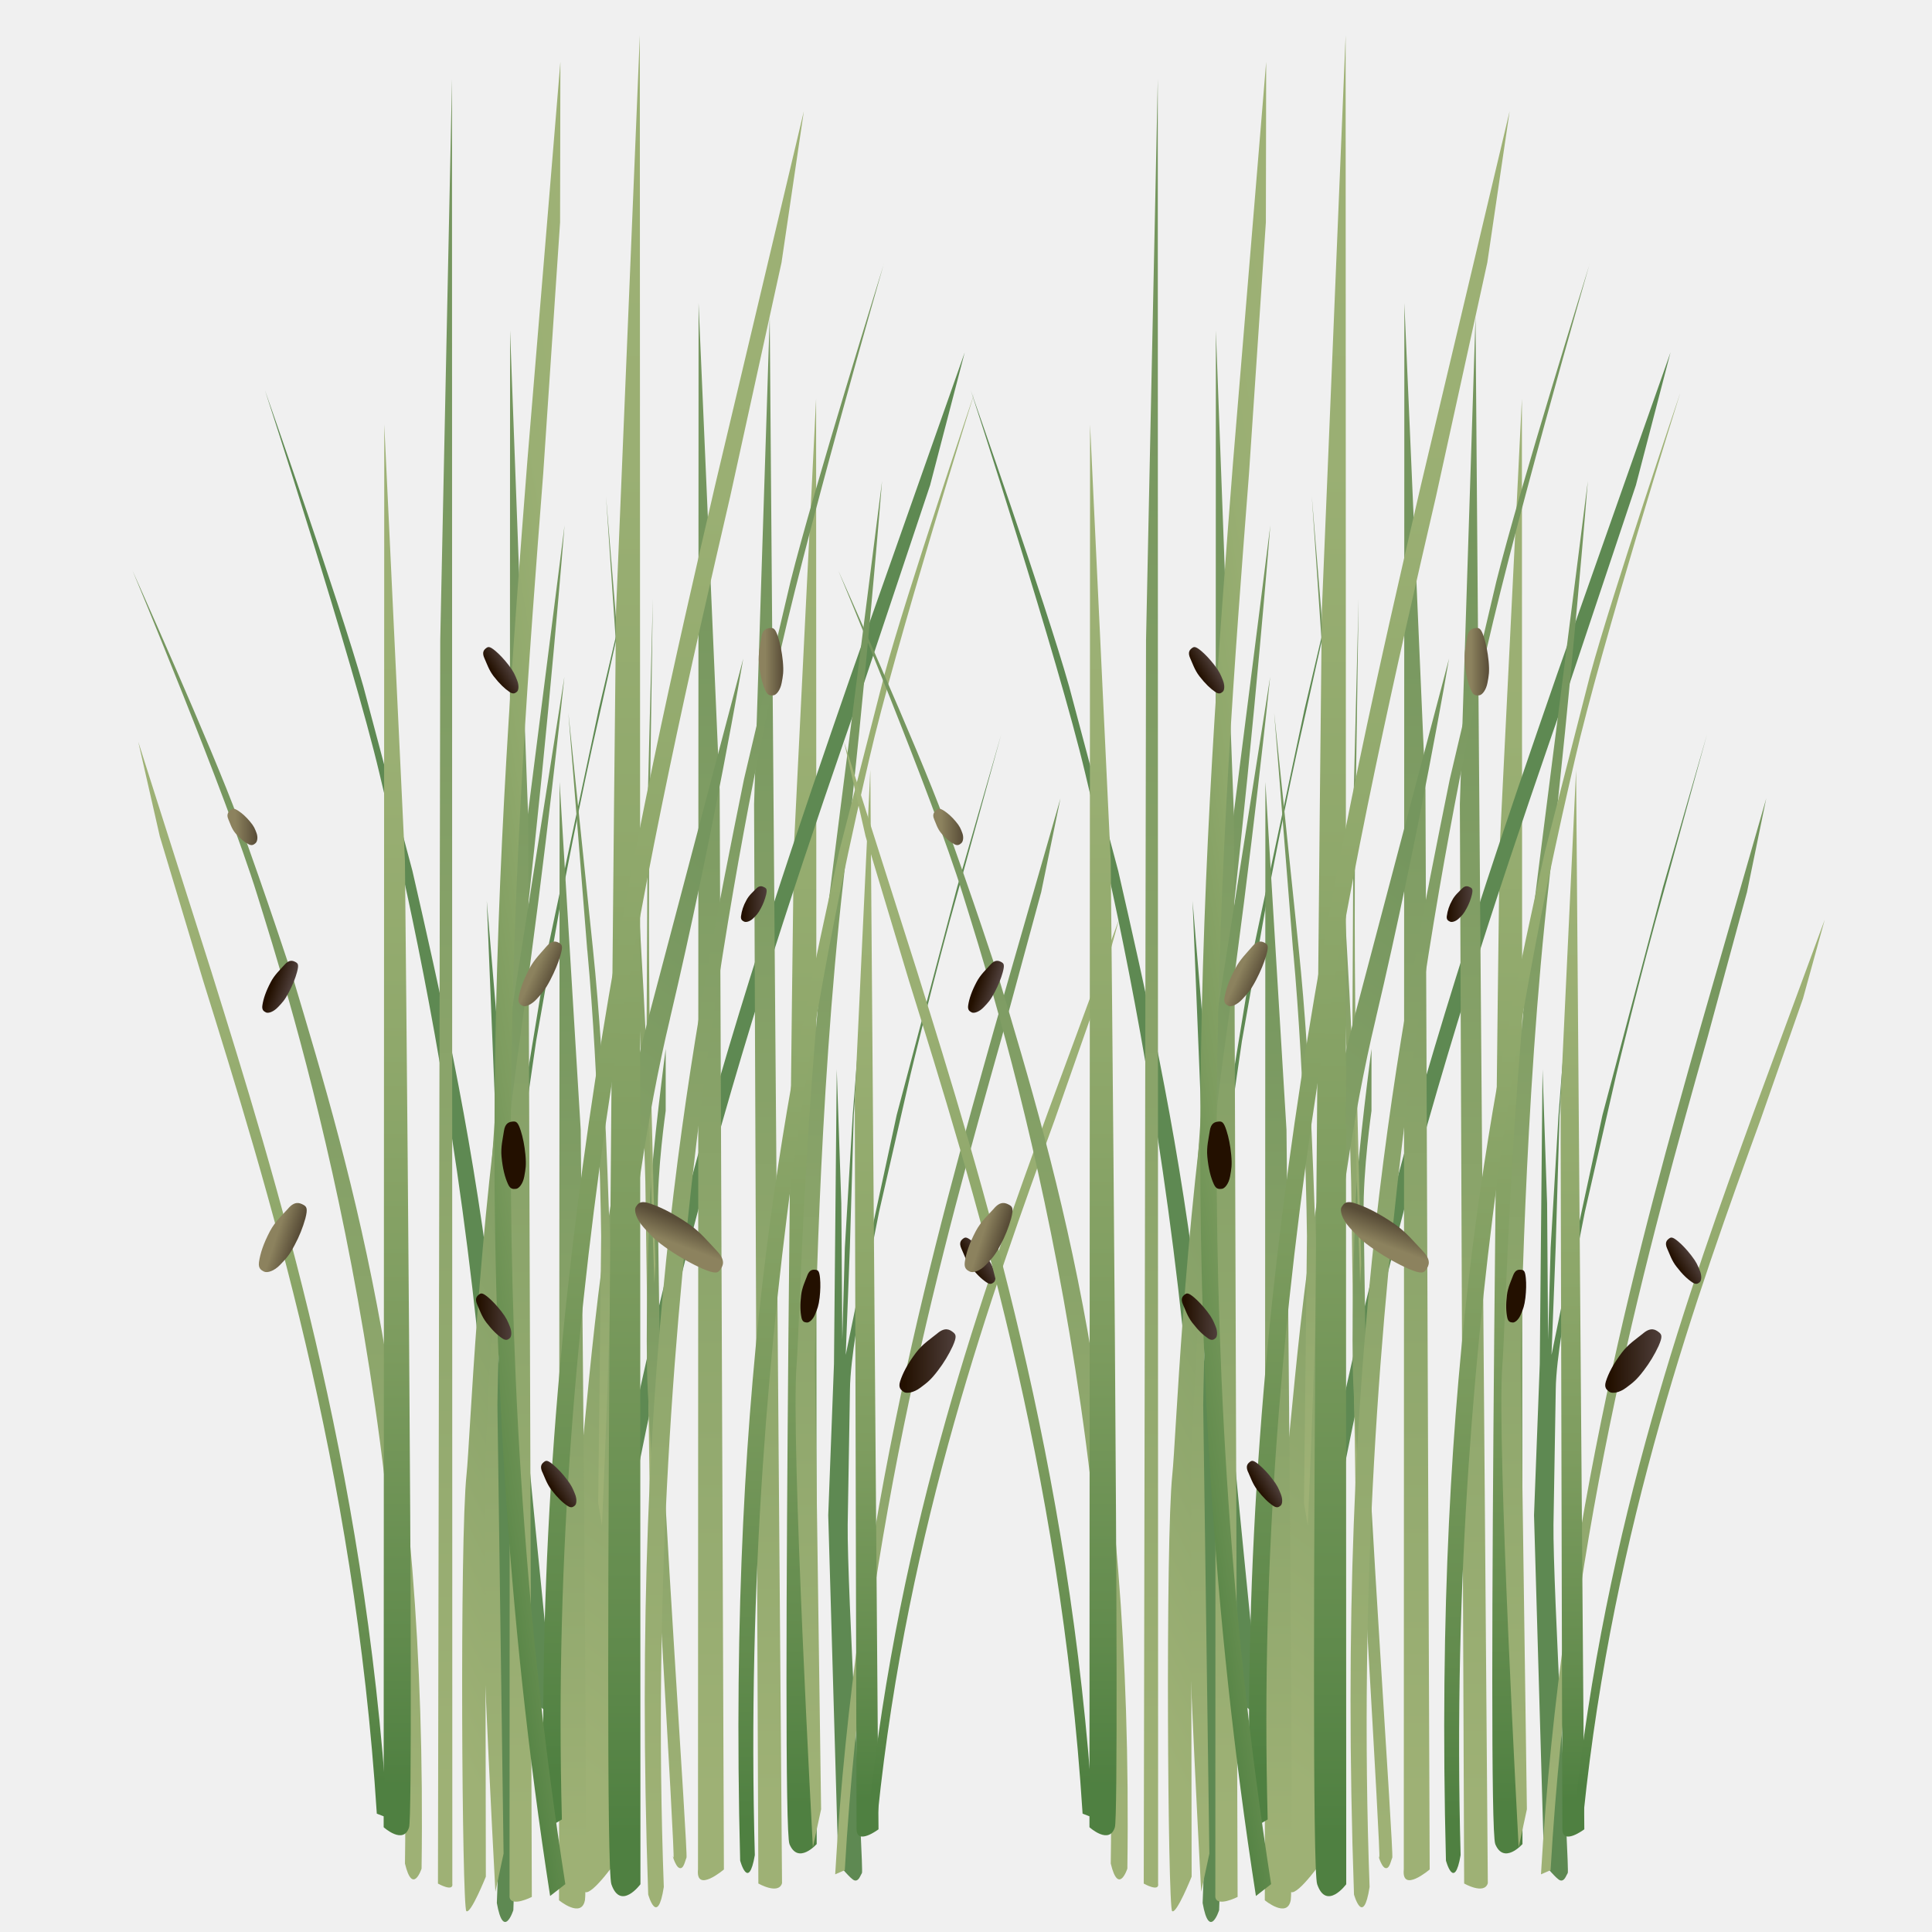
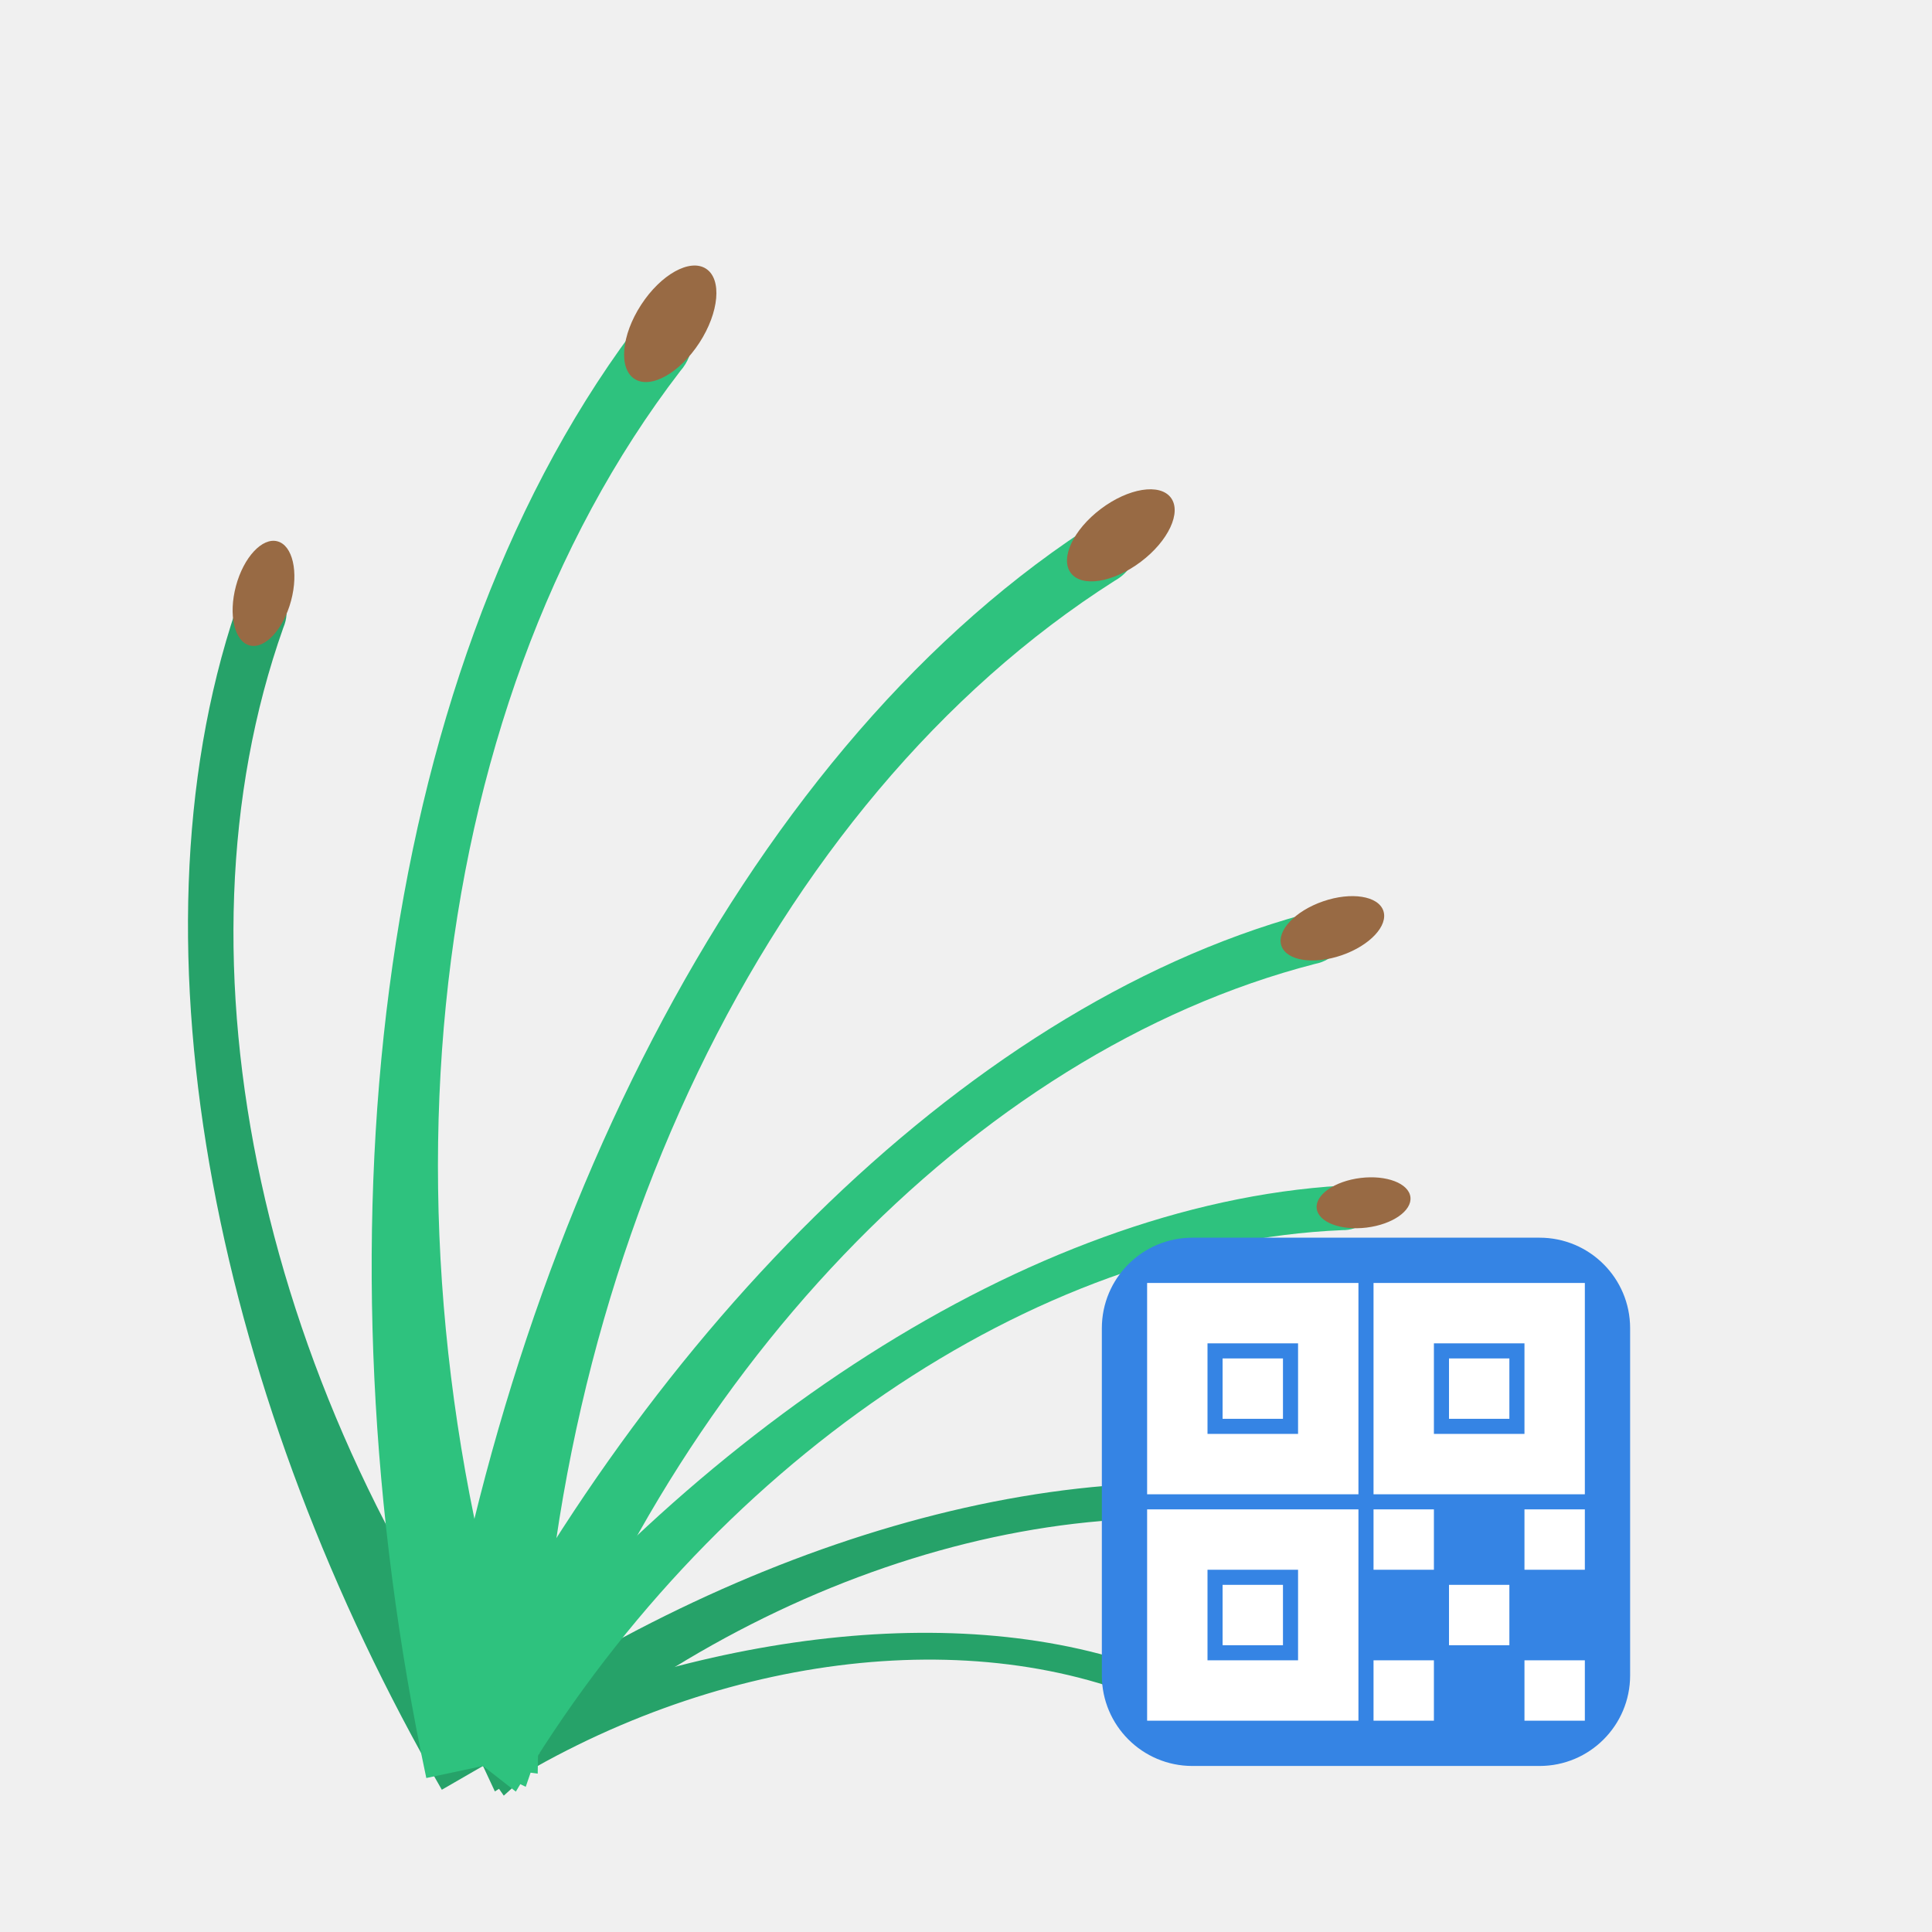
- <svg xmlns="http://www.w3.org/2000/svg" xmlns:xlink="http://www.w3.org/1999/xlink" viewBox="0 0 512 512" fill="#ffffff" fill-rule="evenodd" stroke="#000000" stroke-linecap="round" stroke-linejoin="round" version="1.1" id="svg277" width="512" height="512">
-   <defs id="defs180">
-     <linearGradient id="A" y2="2.077" x2="184.245" y1="10.392" x1="184.245" gradientTransform="scale(0.1440758,6.940789)" gradientUnits="userSpaceOnUse">
-       <stop stop-color="#4f8041" offset="3.4%" id="stop4" />
-       <stop stop-color="#638c4e" offset="15.4%" id="stop6" />
-       <stop stop-color="#7d9c5f" offset="35.3%" id="stop8" />
-       <stop stop-color="#8fa86b" offset="55.7%" id="stop10" />
-       <stop stop-color="#9aaf73" offset="76.9%" id="stop12" />
-       <stop stop-color="#9eb175" offset="100%" id="stop14" />
-     </linearGradient>
-     <linearGradient id="B" y2="0" x2="0.5" y1="1" x1="0.5">
-       <stop stop-color="#9eb175" offset="5.5%" id="stop17" />
-       <stop stop-color="#75965e" offset="86.7%" id="stop19" />
-     </linearGradient>
-     <linearGradient id="C" y2="0" x2="0.5" y1="1" x1="0.5">
-       <stop stop-color="#9eb175" offset="5.5%" id="stop22" />
-       <stop stop-color="#75965e" offset="86.7%" id="stop24" />
-     </linearGradient>
-     <linearGradient id="D" y2="1.394" x2="129.252" y1="8.818" x1="129.252" gradientTransform="scale(0.1190854,8.397333)" gradientUnits="userSpaceOnUse">
-       <stop stop-color="#9eb175" offset="5.5%" id="stop27" />
-       <stop stop-color="#75965e" offset="86.7%" id="stop29" />
-     </linearGradient>
-     <linearGradient id="E" y2="3.903" x2="92.202" y1="12.915" x1="93.08" gradientTransform="scale(0.2133915,4.686223)" gradientUnits="userSpaceOnUse">
-       <stop stop-color="#9eb175" offset="5.5%" id="stop32" />
-       <stop stop-color="#75965e" offset="86.7%" id="stop34" />
-     </linearGradient>
-     <linearGradient id="F" y2="0" x2="0.5" y1="1" x1="0.5">
-       <stop stop-color="#9eb175" offset="5.5%" id="stop37" />
-       <stop stop-color="#75965e" offset="86.7%" id="stop39" />
-     </linearGradient>
-     <linearGradient id="G" y2="2.54" x2="180.975" y1="5.628" x1="180.975" gradientTransform="scale(0.1136624,8.797986)" gradientUnits="userSpaceOnUse">
-       <stop stop-color="#9eb175" offset="5.5%" id="stop42" />
-       <stop stop-color="#75965e" offset="86.7%" id="stop44" />
-     </linearGradient>
-     <linearGradient id="H" y2="9.11" x2="57.311" y1="27.201" x1="55.492" gradientTransform="scale(0.369055,2.709623)" gradientUnits="userSpaceOnUse">
-       <stop stop-color="#9eb175" offset="5.5%" id="stop47" />
-       <stop stop-color="#75965e" offset="86.7%" id="stop49" />
-     </linearGradient>
-     <linearGradient id="I" y2="7.318" x2="53.396" y1="21.425" x1="51.062" gradientTransform="scale(0.2877919,3.474733)" gradientUnits="userSpaceOnUse">
-       <stop stop-color="#9eb175" offset="5.5%" id="stop52" />
-       <stop stop-color="#75965e" offset="86.7%" id="stop54" />
-     </linearGradient>
-     <linearGradient id="J" y2="5.676" x2="71.925" y1="29.108" x1="71.93" gradientTransform="scale(0.3992538,2.504672)" gradientUnits="userSpaceOnUse">
-       <stop stop-color="#4f8041" offset="3.4%" id="stop57" />
-       <stop stop-color="#638c4e" offset="15.4%" id="stop59" />
-       <stop stop-color="#7d9c5f" offset="35.3%" id="stop61" />
-       <stop stop-color="#8fa86b" offset="55.7%" id="stop63" />
-       <stop stop-color="#9aaf73" offset="76.9%" id="stop65" />
-       <stop stop-color="#9eb175" offset="100%" id="stop67" />
-     </linearGradient>
-     <linearGradient id="K" y2="0" x2="0.5" y1="1" x1="0.5">
-       <stop stop-color="#4f8041" offset="3.4%" id="stop70" />
-       <stop stop-color="#638c4e" offset="15.4%" id="stop72" />
-       <stop stop-color="#7d9c5f" offset="35.3%" id="stop74" />
-       <stop stop-color="#8fa86b" offset="55.7%" id="stop76" />
-       <stop stop-color="#9aaf73" offset="76.9%" id="stop78" />
-       <stop stop-color="#9eb175" offset="100%" id="stop80" />
-     </linearGradient>
-     <linearGradient id="L" y2="0" x2="0.5" y1="1" x1="0.5">
-       <stop stop-color="#4f8041" offset="3.4%" id="stop83" />
-       <stop stop-color="#638c4e" offset="15.4%" id="stop85" />
-       <stop stop-color="#7d9c5f" offset="35.3%" id="stop87" />
-       <stop stop-color="#8fa86b" offset="55.7%" id="stop89" />
-       <stop stop-color="#9aaf73" offset="76.9%" id="stop91" />
-       <stop stop-color="#9eb175" offset="100%" id="stop93" />
-     </linearGradient>
-     <linearGradient id="M" y2="13.488" x2="10.749" y1="34.031" x1="10.749" gradientTransform="scale(0.4812352,2.077986)" gradientUnits="userSpaceOnUse">
-       <stop stop-color="#4f8041" offset="3.4%" id="stop96" />
-       <stop stop-color="#638c4e" offset="15.4%" id="stop98" />
-       <stop stop-color="#7d9c5f" offset="35.3%" id="stop100" />
-       <stop stop-color="#8fa86b" offset="55.7%" id="stop102" />
-       <stop stop-color="#9aaf73" offset="76.9%" id="stop104" />
-       <stop stop-color="#9eb175" offset="100%" id="stop106" />
-     </linearGradient>
-     <linearGradient id="N" y2="18.537" x2="64.661" y1="37.357" x1="64.661" gradientTransform="scale(0.5283614,1.892644)" gradientUnits="userSpaceOnUse">
-       <stop stop-color="#4f8041" offset="3.4%" id="stop109" />
-       <stop stop-color="#638c4e" offset="15.4%" id="stop111" />
-       <stop stop-color="#7d9c5f" offset="35.3%" id="stop113" />
-       <stop stop-color="#8fa86b" offset="55.7%" id="stop115" />
-       <stop stop-color="#9aaf73" offset="76.9%" id="stop117" />
-       <stop stop-color="#9eb175" offset="100%" id="stop119" />
-     </linearGradient>
-     <linearGradient id="O" y2="0.209" x2="82.825" y1="14.513" x1="79.493" gradientTransform="scale(0.196583,5.086911)" gradientUnits="userSpaceOnUse">
-       <stop stop-color="#4f8041" offset="3.4%" id="stop122" />
-       <stop stop-color="#638c4e" offset="15.4%" id="stop124" />
-       <stop stop-color="#7d9c5f" offset="35.3%" id="stop126" />
-       <stop stop-color="#8fa86b" offset="55.7%" id="stop128" />
-       <stop stop-color="#9aaf73" offset="76.9%" id="stop130" />
-       <stop stop-color="#9eb175" offset="100%" id="stop132" />
-     </linearGradient>
-     <linearGradient id="P" y2="52.611" x2="19.706" y1="53.904" x1="19.109" gradientTransform="scale(1.117153,0.8951328)" gradientUnits="userSpaceOnUse">
-       <stop stop-color="#8c825e" offset="26.7%" id="stop135" />
-       <stop stop-color="#584c37" offset="100%" id="stop137" />
-     </linearGradient>
-     <linearGradient id="Q" y2="49.485" x2="34.711" y1="49.485" x1="32.341" gradientTransform="scale(0.9408374,1.062883)" gradientUnits="userSpaceOnUse">
-       <stop stop-color="#231000" offset="9%" id="stop140" />
-       <stop stop-color="#4f3f3b" offset="100%" id="stop142" />
-     </linearGradient>
-     <linearGradient id="R" y2="39.984" x2="7.74" y1="39.445" x1="6.588" gradientTransform="scale(0.8325373,1.201148)" gradientUnits="userSpaceOnUse">
-       <stop stop-color="#8c825e" offset="26.7%" id="stop145" />
-       <stop stop-color="#584c37" offset="100%" id="stop147" />
-     </linearGradient>
-     <linearGradient id="S" y2="30.88" x2="20.257" y1="30.182" x1="19.219" gradientTransform="scale(0.8198209,1.219779)" gradientUnits="userSpaceOnUse">
-       <stop stop-color="#8c825e" offset="26.7%" id="stop150" />
-       <stop stop-color="#584c37" offset="100%" id="stop152" />
-     </linearGradient>
-     <linearGradient id="T" y2="31.547" x2="7.482" y1="31.152" x1="6.632" gradientTransform="scale(0.8303757,1.204274)" gradientUnits="userSpaceOnUse">
-       <stop stop-color="#231000" offset="9%" id="stop155" />
-       <stop stop-color="#4f3f3b" offset="100%" id="stop157" />
-     </linearGradient>
-     <linearGradient id="U" y2="0.5" x2="1" y1="0.5" x1="0.001">
-       <stop stop-color="#231000" offset="9%" id="stop160" />
-       <stop stop-color="#4f3f3b" offset="100%" id="stop162" />
-     </linearGradient>
-     <linearGradient id="V" y2="14.989" x2="42.811" y1="14.989" x1="41.198" gradientTransform="scale(0.6031011,1.658097)" gradientUnits="userSpaceOnUse">
-       <stop stop-color="#8c825e" offset="26.7%" id="stop165" />
-       <stop stop-color="#584c37" offset="100%" id="stop167" />
-     </linearGradient>
-     <linearGradient id="W" y2="0.345" x2="0.706" y1="0.665" x1="0.301">
-       <stop stop-color="#231000" offset="9%" id="stop170" />
-       <stop stop-color="#4f3f3b" offset="100%" id="stop172" />
-     </linearGradient>
-     <linearGradient id="X" y2="28.498" x2="5.462" y1="28.498" x1="4.154" gradientTransform="scale(0.9073702,1.102086)" gradientUnits="userSpaceOnUse">
-       <stop stop-color="#8c825e" offset="26.7%" id="stop175" />
-       <stop stop-color="#584c37" offset="100%" id="stop177" />
-     </linearGradient>
-     <linearGradient xlink:href="#B" id="linearGradient445" x1="61.321" y1="18.529" x2="61.321" y2="4.892" gradientTransform="scale(0.2515707,3.975026)" gradientUnits="userSpaceOnUse" />
-     <linearGradient xlink:href="#C" id="linearGradient447" x1="111.385" y1="18.086" x2="111.385" y2="4.449" gradientTransform="scale(0.2515767,3.97493)" gradientUnits="userSpaceOnUse" />
-     <linearGradient xlink:href="#B" id="linearGradient449" x1="138.714" y1="6.573" x2="138.714" y2="0.155" gradientTransform="scale(0.08944333,11.18026)" gradientUnits="userSpaceOnUse" />
-     <linearGradient xlink:href="#B" id="linearGradient451" x1="178.55" y1="9.407" x2="178.55" y2="1.365" gradientTransform="scale(0.1285202,7.780879)" gradientUnits="userSpaceOnUse" />
-     <linearGradient xlink:href="#B" id="linearGradient453" x1="44.747" y1="29.219" x2="44.747" y2="0.689" gradientTransform="scale(0.3976163,2.514987)" gradientUnits="userSpaceOnUse" />
-     <linearGradient xlink:href="#F" id="linearGradient455" x1="96.145" y1="16.029" x2="96.145" y2="8.864" gradientTransform="scale(0.2204284,4.536621)" gradientUnits="userSpaceOnUse" />
-     <linearGradient xlink:href="#B" id="linearGradient457" x1="113.118" y1="11.467" x2="113.118" y2="4.571" gradientTransform="scale(0.1543083,6.480535)" gradientUnits="userSpaceOnUse" />
-     <linearGradient xlink:href="#B" id="linearGradient459" x1="79.611" y1="13.466" x2="79.611" y2="6.122" gradientTransform="scale(0.2277363,4.391043)" gradientUnits="userSpaceOnUse" />
-     <linearGradient xlink:href="#B" id="linearGradient461" x1="189.077" y1="9.805" x2="189.077" y2="1.489" gradientTransform="scale(0.1333608,7.498458)" gradientUnits="userSpaceOnUse" />
-     <linearGradient xlink:href="#B" id="linearGradient463" x1="57.03" y1="27.816" x2="57.03" y2="4.18" gradientTransform="scale(0.3743036,2.671628)" gradientUnits="userSpaceOnUse" />
-     <linearGradient xlink:href="#F" id="linearGradient465" x1="12.21" y1="34.405" x2="12.21" y2="9.985" gradientTransform="scale(0.4702635,2.126467)" gradientUnits="userSpaceOnUse" />
-     <linearGradient xlink:href="#C" id="linearGradient467" x1="70.691" y1="33.385" x2="70.691" y2="13.851" gradientTransform="scale(0.4575749,2.185435)" gradientUnits="userSpaceOnUse" />
-     <linearGradient xlink:href="#B" id="linearGradient469" x1="65.717" y1="28.328" x2="65.717" y2="3.459" gradientTransform="scale(0.3814392,2.62165)" gradientUnits="userSpaceOnUse" />
-     <linearGradient xlink:href="#K" id="linearGradient471" x1="75.729" y1="9.905" x2="75.729" y2="2.142" gradientTransform="scale(0.1387112,7.209222)" gradientUnits="userSpaceOnUse" />
-     <linearGradient xlink:href="#L" id="linearGradient473" x1="148.267" y1="9.716" x2="148.267" y2="0" gradientTransform="scale(0.13161,7.59821)" gradientUnits="userSpaceOnUse" />
-     <linearGradient xlink:href="#K" id="linearGradient475" x1="195.22" y1="10.662" x2="195.22" y2="4.349" gradientTransform="scale(0.1492011,6.702362)" gradientUnits="userSpaceOnUse" />
-     <linearGradient xlink:href="#L" id="linearGradient477" x1="55.117" y1="27.724" x2="55.117" y2="1.173" gradientTransform="scale(0.3894255,2.567885)" gradientUnits="userSpaceOnUse" />
-     <linearGradient xlink:href="#U" id="linearGradient479" x1="28.435" y1="29.263" x2="29.637" y2="29.263" gradientTransform="scale(0.8489555,1.177918)" gradientUnits="userSpaceOnUse" />
-     <linearGradient xlink:href="#W" id="linearGradient481" x1="38.077" y1="42.73" x2="38.726" y2="42.217" gradientTransform="scale(0.8734755,1.144852)" gradientUnits="userSpaceOnUse" />
-     <linearGradient xlink:href="#W" id="linearGradient483" x1="19.054" y1="50.438" x2="19.705" y2="49.924" gradientTransform="scale(0.8729188,1.145582)" gradientUnits="userSpaceOnUse" />
-     <linearGradient xlink:href="#W" id="linearGradient485" x1="16.426" y1="22.251" x2="17.076" y2="21.737" gradientTransform="scale(0.8727574,1.145794)" gradientUnits="userSpaceOnUse" />
-     <linearGradient xlink:href="#W" id="linearGradient487" x1="25.962" y1="36.245" x2="36.63" y2="27.82" gradientTransform="scale(0.7717325,1.295786)" gradientUnits="userSpaceOnUse" />
-     <linearGradient xlink:href="#U" id="linearGradient489" x1="15.621" y1="44.356" x2="17.226" y2="44.356" gradientTransform="scale(0.8725329,1.146089)" gradientUnits="userSpaceOnUse" />
+ <svg xmlns="http://www.w3.org/2000/svg" width="128" height="128" viewBox="0 0 128 128">
+   <defs>
+     <path id="blade-curl" d="M -3,0 C -3,-28 6,-56 23,-71 C 25.5,-73 27,-70 25,-68.5 C 8,-54 -0.5,-27 3,0 Z" />
  </defs>
-   <symbol id="Y" overflow="visible" transform="translate(-0.5,-0.5)">
-     <g stroke="none" fill-rule="nonzero" id="g274">
-       <path d="m 26.065,71.757 c -0.344,-0.834 0.174,-39.512 0.174,-39.512 l 0.883,-17.826 0.023,57.34 c 0,-0.001 -0.736,0.834 -1.081,-0.001 z" fill="url(#A)" id="path182" style="fill:url(#A)" />
-       <g fill="#5e8952" id="g190">
-         <path d="m 32.732,33.743 -2.413,9.092 -1.372,6.346 -0.65,3.171 0.165,-4.275 0.154,-5.232 0.297,-4.335 -0.336,4.293 -0.315,5.307 -0.101,3.635 -0.039,-5.4 -0.181,-5.32 -0.11,11.686 -0.228,6.003 0.401,13.862 c 0.075,0.05 0.489,0.578 0.637,0.623 0.174,0.051 0.233,-0.19 0.301,-0.294 0.068,-0.104 -0.596,-11.341 -0.567,-13.816 l 0.09,-5.357 c 0.015,-1.294 0.443,-3.446 0.443,-3.446 l 0.712,-3.607 1.248,-5.454 c 0,0 0.955,-3.992 1.919,-7.393 l 1.678,-6.093 -1.733,6.009 z" id="path184" />
-         <path d="m 27.999,72.599 c 0.003,0.004 0.006,-0.003 0.006,-0.023 -0.014,-0.009 -0.02,-0.006 -0.006,0.024 z m -9.519,-45.773 -1.956,9.202 -1.053,6.406 -0.492,3.2 -0.05,-4.278 -0.105,-5.232 0.079,-4.346 -0.12,4.306 -0.053,5.314 0.082,3.637 -0.308,-5.39 -0.448,-5.306 0.475,11.677 0.072,6.008 1.089,13.823 c 0.077,0.046 0.517,0.554 0.667,0.589 0.179,0.045 0.225,-0.2 0.288,-0.307 0.063,-0.107 -1.162,-11.297 -1.256,-13.771 l -0.178,-5.353 c -0.05,-1.293 0.272,-3.464 0.272,-3.464 l 0.53,-3.639 0.976,-5.509 c 0,0 0.754,-4.035 1.548,-7.481 l 1.372,-6.169 -1.433,6.082 z" id="path186" />
-         <path d="m 15.687,65.871 c 0.003,0.006 0.005,-0.003 0.005,-0.024 -0.013,-0.011 -0.018,-0.006 -0.005,0.024 z M 5.261,14.1 c 0,0 3.457,10.615 4.538,15.187 1.081,4.572 5.576,22.617 4.657,44.81 0.267,1.509 0.655,0.282 0.655,0.282 C 15.907,54.144 13.246,42.508 11.108,33.154 L 9.161,25.837 C 8.195,22.424 5.261,14.098 5.261,14.098 Z m 26.393,3.723 -2.689,8.048 c -3.953,11.42 -9.361,27.063 -11.119,46.247 l -0.617,0.248 c 1.798,-19.579 7.282,-35.437 11.287,-47.01 l 4.503,-12.779 -1.367,5.246 z" id="path188" />
+   <g id="plant">
+     <g id="blades-back" fill="#26a269">
+       <use href="#blade-curl" transform="rotate(-30 32 117) translate(32 117) scale(1.05 1.05)" />
+       <use href="#blade-curl" transform="rotate(55 32 117) translate(32 117) scale(0.8 0.8)" />
+       <use href="#blade-curl" transform="rotate(65 32 117) translate(32 117) scale(0.62 0.62)" />
+     </g>
+     <g id="blades-front" fill="#2ec27e">
+       <use href="#blade-curl" transform="rotate(-12 32 117) translate(32 117) scale(1.28 1.28)" />
+       <use href="#blade-curl" transform="rotate(8 32 117) translate(32 117) scale(1.22 1.22)" />
+       <use href="#blade-curl" transform="rotate(26 32 117) translate(32 117) scale(1.05 1.05)" />
+       <use href="#blade-curl" transform="rotate(38 32 117) translate(32 117) scale(0.92 0.92)" />
+     </g>
+     <g id="spikelets" fill="#986a44">
+       <g transform="rotate(-30 32 117) translate(32 117) scale(1.05 1.05)">
+         <ellipse cx="25" cy="-71" rx="1.8" ry="3.4" transform="rotate(45 25 -71)" />
      </g>
-       <path d="m 15.612,35.277 c 0.916,-8.088 1.53,-15.832 1.53,-15.832 L 15.15,35.131 c -1.093,8.614 -1.273,17.861 -1.398,19.37 -0.238,2.941 0.647,19.151 0.647,19.151 l 0.324,-1.513 -0.244,-17.79 C 14.48,54.347 14.6,44.142 15.613,35.277 Z" fill="url(#B)" id="path192" style="fill:url(#linearGradient445)" />
-       <path d="m 28.208,33.517 c 0.917,-8.086 1.53,-15.831 1.53,-15.831 L 27.745,33.37 c -1.093,8.613 -1.273,17.859 -1.397,19.37 -0.238,2.944 0.646,19.151 0.646,19.151 l 0.326,-1.513 -0.247,-17.79 c 0,0 0.121,-10.208 1.135,-19.07 z" fill="url(#C)" id="path194" style="fill:url(#linearGradient447)" />
-       <path d="M 15.844,73.857 15.7,31.033 14.981,11.71 14.96,73.857 c 0.053,0.424 0.883,0 0.883,0 z" fill="url(#D)" id="path196" style="fill:url(#D)" />
-       <g fill="url(#B)" id="g202" style="fill:url(#linearGradient453)">
-         <path d="M 12.12,73.326 12.211,23.989 12.677,1.732 12.69,73.325 c 0.06,0.358 -0.57,0.002 -0.57,0.002 z" id="path198" style="fill:url(#linearGradient449)" />
-         <path d="M 23.464,72.768 23.296,29.946 22.459,10.623 22.436,72.768 c -0.093,0.955 1.027,0 1.027,0 z" id="path200" style="fill:url(#linearGradient451)" />
+       <g transform="rotate(-12 32 117) translate(32 117) scale(1.28 1.28)">
+         <ellipse cx="25" cy="-71" rx="1.8" ry="3.4" transform="rotate(45 25 -71)" />
      </g>
-       <path d="m 19.619,30.616 -0.832,-12.328 1.002,12.213 c 0.547,6.706 0.766,13.91 0.837,15.09 0.137,2.291 0.066,14.936 0.066,14.936 L 20.542,59.352 20.348,45.48 c 0.002,0 -0.205,-7.96 -0.728,-14.862 z" fill="url(#E)" id="path204" style="fill:url(#E)" />
-       <path d="m 21.697,72.708 c -0.171,-0.057 -0.321,-0.655 -0.233,-0.409 0.088,0.246 -0.953,-16.826 -1.032,-18.799 -0.079,-1.973 0.023,-5.513 0.103,-7.358 0.08,-1.845 0.62,-5.929 0.62,-5.929 v 2.456 c 0,0 -0.34,2.36 -0.311,4.086 l 0.102,7.15 c 0.057,3.301 1.097,18.252 1.034,18.394 -0.063,0.142 -0.112,0.469 -0.283,0.409 z" fill="url(#F)" id="path206" style="fill:url(#linearGradient455)" />
-       <path d="m 20.53,30.288 0.114,-7.939 -0.199,7.866 -0.05,9.713 0.31,9.59 0.041,-0.758 -0.221,-8.913 c 0.002,0 -0.084,-5.118 0.008,-9.56 z" fill="url(#G)" id="path208" style="fill:url(#G)" />
-       <path d="m 21.327,39.002 c 1.722,-7.285 2.905,-14.273 2.905,-14.273 l -3.73,14.132 c -2.033,7.758 -2.467,16.112 -2.707,17.473 -0.457,2.654 -0.138,17.189 0.161,17.328 0.299,0.139 1.333,-1.36 1.333,-1.36 L 19.081,56.217 c 0,0.003 0.334,-9.229 2.247,-17.213 z" fill="url(#H)" id="path210" style="fill:url(#H)" />
-       <path d="m 15.383,39.741 c 1.034,-7.294 1.753,-14.29 1.753,-14.29 l -2.227,14.155 c -1.212,7.77 -1.509,16.124 -1.655,17.488 -0.279,2.654 -0.179,17.187 -0.008,17.325 0.171,0.138 0.774,-1.367 0.774,-1.367 L 13.994,56.967 c 0,0 0.246,-9.231 1.39,-17.226 z" fill="url(#I)" id="path212" style="fill:url(#I)" />
-       <g fill="url(#B)" id="g220" style="fill:url(#linearGradient463)">
-         <path d="M 17.951,73.989 C 18.09,73.258 17.783,43.419 17.783,43.419 L 16.946,29.624 16.923,73.989 c -0.002,0 0.889,0.732 1.027,0 z" id="path214" style="fill:url(#linearGradient457)" />
-         <path d="m 18.043,36.302 -0.749,-9.421 0.971,9.33 c 0.533,5.13 0.616,10.632 0.683,11.525 0.112,1.748 -0.321,11.393 -0.321,11.393 l -0.15,-0.896 0.118,-10.584 c 0.002,0.003 -0.061,-6.075 -0.549,-11.344 z" id="path216" style="fill:url(#linearGradient459)" />
-         <path d="m 24.831,73.324 -0.17,-42.825 0.621,-19.331 0.488,62.144 c -0.138,0.469 -0.939,0.012 -0.939,0.012 z" id="path218" style="fill:url(#linearGradient461)" />
+       <g transform="rotate(8 32 117) translate(32 117) scale(1.22 1.22)">
+         <ellipse cx="25" cy="-71" rx="1.8" ry="3.4" transform="rotate(45 25 -71)" />
      </g>
-       <path d="m 0,21.232 c 0,0 3.738,8.959 4.941,12.844 1.203,3.885 6.179,19.204 5.87,38.455 0.307,1.287 0.659,0.202 0.659,0.202 0.242,-17.546 -2.73,-27.44 -5.119,-35.394 0,0 -1.081,-3.313 -2.141,-6.204 C 3.15,28.244 0,21.233 0,21.233 Z" fill="url(#F)" id="path222" style="fill:url(#linearGradient465)" />
-       <path d="m 36.044,34.02 -1.557,5.735 c -2.292,8.133 -5.433,19.278 -6.227,33.039 l -0.381,0.166 c 0.812,-14.045 3.995,-25.341 6.322,-33.585 l 2.616,-9.104 -0.771,3.75 z" fill="url(#C)" id="path224" style="fill:url(#linearGradient467)" />
-       <path d="m 33.395,14.218 c 0,0 -3.16,10.095 -4.162,14.481 -1.003,4.377 -5.148,21.668 -4.542,43.498 -0.25,1.456 -0.582,0.217 -0.582,0.217 -0.515,-19.898 1.95,-31.067 3.931,-40.043 l 1.791,-6.997 c 0.886,-3.262 3.563,-11.157 3.563,-11.157 z" fill="url(#J)" id="path226" style="fill:url(#J)" />
-       <path d="m 29.809,9.068 c 0,0 -3.282,11.393 -4.308,16.302 -1.029,4.901 -5.295,24.27 -4.421,48.091 -0.252,1.617 -0.619,0.299 -0.619,0.299 C 19.705,52.049 22.23,39.559 24.26,29.519 l 1.848,-7.852 C 27.025,18.005 29.81,9.07 29.81,9.07 Z" fill="url(#B)" id="path228" style="fill:url(#linearGradient469)" />
-       <path d="M 10.975,71.091 C 11.195,70.377 10.81,32.744 10.81,32.744 L 9.99,15.44 9.966,71.091 c 0,0 0.789,0.717 1.009,0 z" fill="url(#K)" id="path230" style="fill:url(#linearGradient471)" />
-       <path d="M 19,73.353 C 18.633,72.287 19.186,22.805 19.186,22.805 L 20.129,0 20.153,73.353 c 0,0 -0.786,1.066 -1.153,0 z" fill="url(#L)" id="path232" style="fill:url(#linearGradient473)" />
-       <path d="m 28.727,71.182 -0.071,-28.963 0.616,-13.073 0.326,42.027 c 0.002,0 -0.853,0.645 -0.87,0.009 z" fill="url(#K)" id="path234" style="fill:url(#linearGradient475)" />
-       <path d="m 1.084,31.777 1.722,5.733 c 2.536,8.137 6.011,19.283 6.888,33.043 l 0.422,0.163 C 9.22,56.675 5.698,45.378 3.126,37.132 L 0.23,28.028 Z" fill="url(#M)" id="path236" style="fill:url(#M)" />
-       <path d="m 38.276,38.208 -1.681,4.799 c -2.471,6.808 -5.851,16.136 -7.027,27.551 l -0.376,0.149 c 1.2,-11.646 4.628,-21.103 7.133,-28.003 l 2.812,-7.621 -0.862,3.126 z" fill="url(#N)" id="path238" style="fill:url(#N)" />
-       <path d="m 25.756,8.989 -2.042,9.309 c -3.06,13.235 -7.245,31.367 -6.677,52.485 l -0.688,0.409 C 15.774,49.638 20.018,31.259 23.118,17.843 L 26.636,3.011 25.754,8.989 Z" fill="url(#L)" id="path240" style="fill:url(#linearGradient477)" />
-       <path d="m 16.964,7.435 -0.669,9.969 c -1.098,14.185 -2.599,33.618 0.878,55.945 l -0.603,0.47 C 13.026,51.035 14.546,31.335 15.661,16.958 l 1.316,-15.903 -0.012,6.38 z" fill="url(#O)" id="path242" style="fill:url(#O)" />
-       <path d="m 23.172,48.214 c 0.371,0.384 0.26,0.592 0.16,0.741 -0.105,0.154 -0.195,0.2 -0.717,-0.022 -0.388,-0.17 -0.851,-0.422 -1.323,-0.744 -0.556,-0.377 -0.704,-0.556 -1.007,-0.889 -0.303,-0.333 -0.401,-0.688 -0.311,-0.821 0.076,-0.116 0.163,-0.256 0.497,-0.151 0.443,0.141 0.938,0.382 1.569,0.81 0.495,0.337 0.831,0.765 1.133,1.076 z" fill="url(#P)" id="path244" style="fill:url(#P)" />
-       <path d="m 31.937,51.495 c 0.304,-0.253 0.482,-0.145 0.606,-0.052 0.131,0.098 0.17,0.174 0,0.56 a 5.19,5.19 0 0 1 -0.578,0.957 c -0.297,0.394 -0.438,0.493 -0.707,0.695 -0.269,0.202 -0.556,0.245 -0.669,0.161 -0.098,-0.075 -0.213,-0.155 -0.137,-0.404 0.105,-0.332 0.292,-0.693 0.629,-1.142 0.265,-0.355 0.611,-0.572 0.858,-0.776 z" fill="url(#Q)" id="path246" style="fill:url(#Q)" />
-       <path d="m 6.18,46.542 c 0.26,-0.301 0.453,-0.22 0.591,-0.148 0.138,0.072 0.194,0.144 0.088,0.551 A 5.11,5.11 0 0 1 6.441,47.983 C 6.213,48.422 6.087,48.54 5.855,48.783 5.623,49.026 5.345,49.112 5.219,49.048 5.112,48.992 4.985,48.93 5.02,48.672 5.069,48.328 5.196,47.94 5.457,47.443 c 0.205,-0.389 0.511,-0.66 0.724,-0.9 z" fill="url(#R)" id="path248" style="fill:url(#R)" />
-       <path d="m 16.41,36.166 c 0.238,-0.285 0.397,-0.22 0.515,-0.158 0.118,0.062 0.161,0.125 0.052,0.503 -0.081,0.28 -0.218,0.619 -0.401,0.969 -0.215,0.41 -0.329,0.524 -0.539,0.755 -0.21,0.231 -0.453,0.325 -0.557,0.269 -0.089,-0.045 -0.199,-0.097 -0.154,-0.336 0.055,-0.32 0.178,-0.677 0.425,-1.145 0.192,-0.365 0.467,-0.627 0.659,-0.856 z" fill="url(#S)" id="path250" style="fill:url(#S)" />
-       <path d="m 6.027,36.883 c 0.195,-0.227 0.338,-0.169 0.438,-0.117 0.106,0.056 0.144,0.106 0.06,0.413 -0.062,0.228 -0.169,0.499 -0.316,0.78 -0.173,0.33 -0.266,0.421 -0.44,0.603 -0.174,0.182 -0.378,0.25 -0.471,0.205 -0.08,-0.043 -0.173,-0.087 -0.143,-0.284 0.039,-0.257 0.135,-0.547 0.332,-0.921 0.155,-0.295 0.381,-0.497 0.54,-0.68 z" fill="url(#T)" id="path252" style="fill:url(#T)" />
-       <path d="m 24.737,33.864 c 0.14,-0.152 0.252,-0.103 0.334,-0.061 0.082,0.042 0.115,0.084 0.067,0.294 a 2.24,2.24 0 0 1 -0.208,0.539 c -0.118,0.224 -0.186,0.284 -0.311,0.405 -0.125,0.121 -0.281,0.161 -0.355,0.121 -0.063,-0.032 -0.136,-0.068 -0.123,-0.205 a 1.72,1.72 0 0 1 0.213,-0.637 c 0.103,-0.202 0.269,-0.337 0.383,-0.457 z" fill="url(#U)" id="path254" style="fill:url(#linearGradient479)" />
-       <path d="m 14.736,43.483 c 0.046,-0.34 0.219,-0.373 0.35,-0.387 0.137,-0.012 0.207,0.014 0.318,0.361 0.084,0.26 0.152,0.59 0.186,0.954 0.039,0.427 0.006,0.573 -0.045,0.861 -0.051,0.288 -0.208,0.482 -0.328,0.493 -0.103,0.01 -0.221,0.028 -0.315,-0.181 -0.125,-0.273 -0.215,-0.616 -0.26,-1.099 -0.036,-0.383 0.055,-0.726 0.094,-1.001 z" fill="#231000" id="path256" />
-       <path d="m 24.946,23.903 c 0.047,-0.341 0.22,-0.373 0.352,-0.386 0.132,-0.013 0.203,0.013 0.318,0.362 0.084,0.258 0.149,0.59 0.186,0.955 0.039,0.427 0.007,0.573 -0.046,0.858 -0.053,0.285 -0.209,0.483 -0.328,0.494 -0.102,0.01 -0.221,0.026 -0.315,-0.181 -0.124,-0.276 -0.213,-0.616 -0.259,-1.101 -0.036,-0.383 0.055,-0.723 0.093,-1.001 z" fill="url(#V)" id="path258" style="fill:url(#V)" />
-       <path d="m 26.765,49.219 c 0.093,-0.256 0.229,-0.253 0.33,-0.242 0.108,0.013 0.155,0.045 0.183,0.333 0.021,0.216 0.016,0.483 -0.016,0.771 -0.041,0.338 -0.091,0.445 -0.179,0.661 -0.088,0.216 -0.238,0.336 -0.329,0.326 -0.082,-0.009 -0.174,-0.015 -0.212,-0.191 -0.049,-0.235 -0.06,-0.513 -0.013,-0.897 0.036,-0.304 0.16,-0.552 0.237,-0.761 z" fill="#231000" id="path260" />
-       <g fill="url(#W)" id="g268" style="fill:url(#linearGradient487)">
-         <path d="m 32.888,48.142 c -0.113,-0.246 -0.013,-0.34 0.068,-0.402 0.081,-0.062 0.14,-0.076 0.363,0.109 0.163,0.136 0.349,0.333 0.525,0.562 0.209,0.27 0.247,0.38 0.336,0.594 0.089,0.214 0.066,0.409 -0.006,0.466 -0.064,0.049 -0.136,0.109 -0.285,0.008 -0.199,-0.131 -0.402,-0.323 -0.637,-0.63 -0.189,-0.238 -0.271,-0.507 -0.364,-0.708 z" id="path262" style="fill:url(#linearGradient481)" />
-         <path d="m 16.26,57.004 c -0.112,-0.248 -0.013,-0.34 0.069,-0.405 0.082,-0.065 0.14,-0.075 0.364,0.111 a 3.61,3.61 0 0 1 0.526,0.563 c 0.209,0.268 0.248,0.381 0.336,0.594 0.088,0.213 0.066,0.409 -0.006,0.466 -0.065,0.051 -0.137,0.109 -0.286,0.011 -0.199,-0.132 -0.401,-0.325 -0.639,-0.633 -0.184,-0.239 -0.27,-0.507 -0.362,-0.708 z" id="path264" style="fill:url(#linearGradient483)" />
-         <path d="m 13.964,24.719 c -0.112,-0.248 -0.013,-0.342 0.069,-0.405 0.082,-0.063 0.14,-0.076 0.364,0.109 0.165,0.139 0.348,0.333 0.526,0.563 0.207,0.269 0.247,0.382 0.334,0.595 0.087,0.213 0.067,0.409 -0.006,0.466 -0.063,0.049 -0.136,0.109 -0.285,0.011 -0.199,-0.135 -0.401,-0.325 -0.639,-0.631 -0.186,-0.241 -0.271,-0.508 -0.362,-0.708 z" id="path266" style="fill:url(#linearGradient485)" />
+       <g transform="rotate(26 32 117) translate(32 117) scale(1.05 1.05)">
+         <ellipse cx="25" cy="-71" rx="1.8" ry="3.4" transform="rotate(45 25 -71)" />
      </g>
-       <path d="m 13.68,50.363 c -0.114,-0.248 -0.013,-0.342 0.068,-0.405 0.081,-0.063 0.14,-0.075 0.362,0.109 0.165,0.139 0.349,0.336 0.528,0.564 0.207,0.269 0.246,0.381 0.334,0.595 0.088,0.214 0.067,0.411 -0.008,0.468 -0.062,0.048 -0.134,0.107 -0.284,0.009 -0.199,-0.133 -0.402,-0.324 -0.638,-0.632 -0.186,-0.243 -0.271,-0.508 -0.362,-0.71 z" fill="url(#U)" id="path270" style="fill:url(#linearGradient489)" />
-       <path d="m 3.803,31.099 c -0.086,-0.197 0.011,-0.293 0.089,-0.36 0.078,-0.067 0.134,-0.087 0.323,0.039 0.14,0.094 0.297,0.234 0.44,0.406 0.171,0.2 0.201,0.292 0.266,0.461 0.065,0.169 0.034,0.344 -0.037,0.405 C 4.822,32.102 4.753,32.164 4.623,32.102 4.452,32.018 4.281,31.884 4.085,31.656 3.933,31.476 3.873,31.258 3.803,31.101 Z" fill="url(#X)" id="path272" style="fill:url(#X)" />
+       <g transform="rotate(38 32 117) translate(32 117) scale(0.92 0.92)">
+         <ellipse cx="25" cy="-71" rx="1.8" ry="3.4" transform="rotate(45 25 -71)" />
+       </g>
    </g>
-   </symbol>
-   <g id="g443" transform="matrix(6.680073,0,0,6.680073,28.41994,2.659964)">
-     <use xlink:href="#Y" x="0.5" y="0.5" id="use2" transform="translate(0.5,0.5)" />
-     <use xlink:href="#Y" x="0.5" y="0.5" id="use389" transform="translate(28.5,0.5)" />
+   </g>
+   <g id="qr">
+     <rect x="73" y="82" width="35" height="35" rx="6" fill="#3584e4" />
+     <path fill-rule="evenodd" fill="#ffffff" d="M 76,85 h 14 v 14 h -14 Z M 80,89 h 6 v 6 h -6 Z M 81,90 h 4 v 4 h -4 Z M 91,85 h 14 v 14 h -14 Z M 95,89 h 6 v 6 h -6 Z M 96,90 h 4 v 4 h -4 Z M 76,100 h 14 v 14 h -14 Z M 80,104 h 6 v 6 h -6 Z M 81,105 h 4 v 4 h -4 Z" />
+     <g fill="#ffffff">
+       <rect x="91" y="100" width="4" height="4" />
+       <rect x="101" y="100" width="4" height="4" />
+       <rect x="96" y="105" width="4" height="4" />
+       <rect x="91" y="110" width="4" height="4" />
+       <rect x="101" y="110" width="4" height="4" />
+     </g>
  </g>
</svg>
